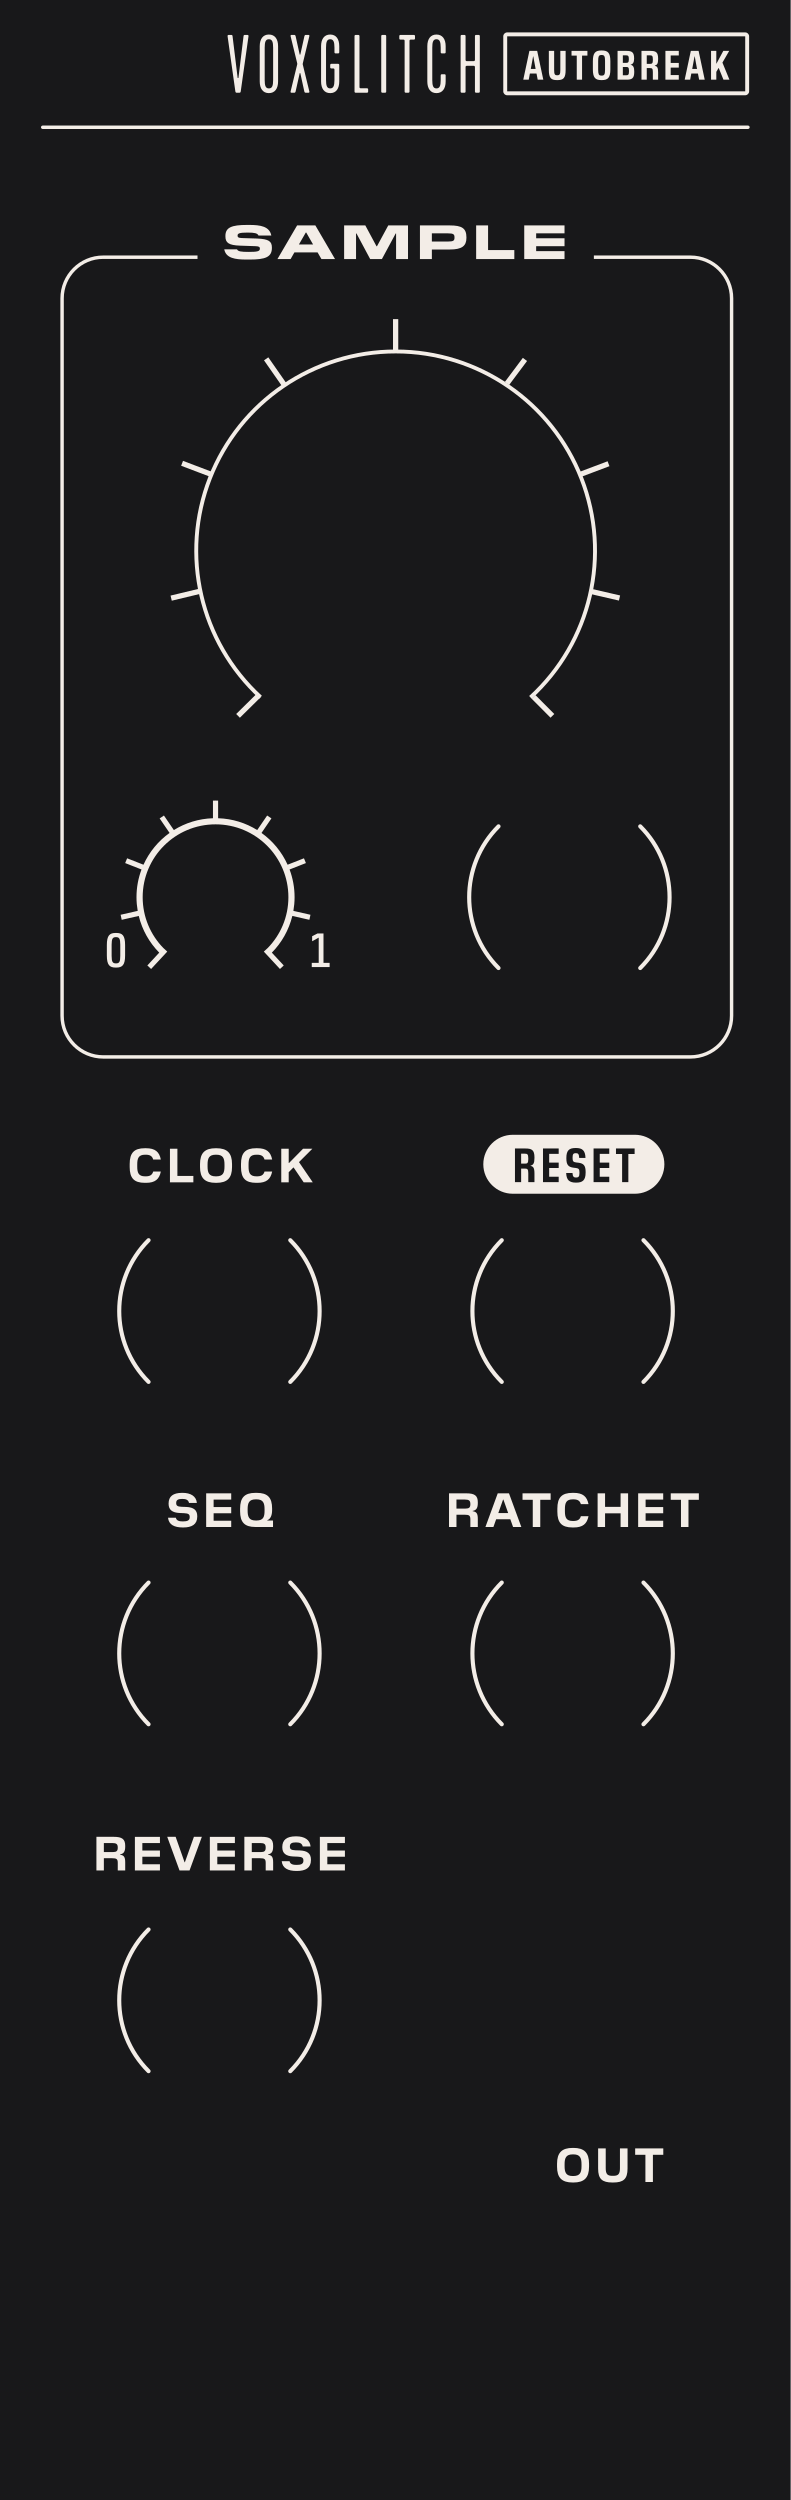
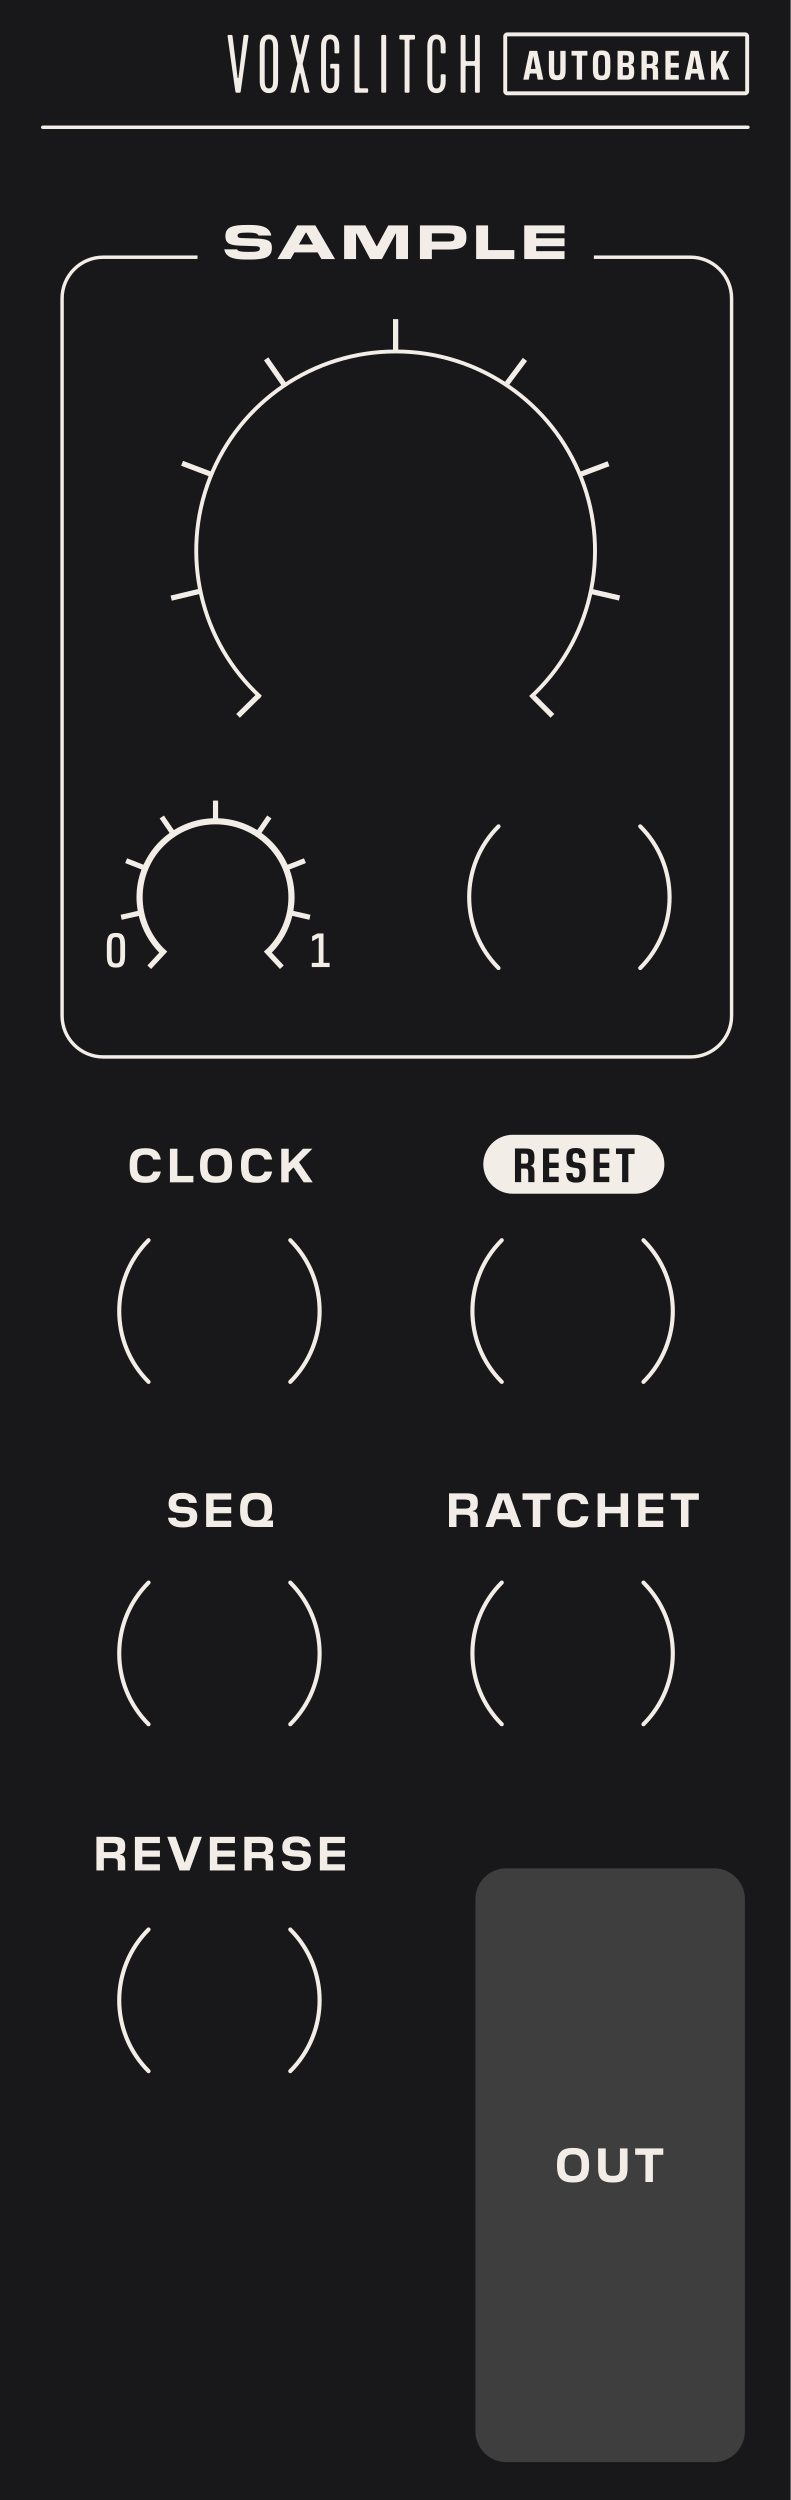
<svg xmlns="http://www.w3.org/2000/svg" version="1.1" id="Ebene_2" x="0px" y="0px" width="40.64mm" height="128.5mm" viewBox="0 0 115.2 364.252" xml:space="preserve">
  <defs id="defs63" />
  <style type="text/css" id="style2">
	.st0{fill:#F3EDE7;}
</style>
  <rect style="fill:#18181a;fill-opacity:1;stroke-width:0.726" id="rect350" width="115.2" height="364.252" x="0" y="0" />
+   <rect style="fill:#3e3e3e;fill-opacity:1;stroke:none;stroke-width:0.283" id="rect2" width="39.263" height="86.518" x="69.27" y="-358.732" rx="4.5" ry="4.5" transform="scale(1,-1)" />
  <path class="st0" d="M 82.251,36.591 H 78.119 V 35.87 h 4.132 V 34.714 H 78.119 V 34 h 4.132 v -1.156 h -5.869 v 4.903 h 5.869 z m -7.314,-0.154 h -3.824 v -3.593 h -1.737 v 4.903 h 5.561 z M 65.275,34 c 0.784,0 0.945,0.14 0.945,0.567 v 0.063 c 0,0.42 -0.147,0.561 -0.938,0.561 h -2.36 V 34 Z m -2.353,2.353 h 2.62 c 1.765,0 2.416,-0.519 2.416,-1.688 v -0.098 c 0,-1.317 -0.686,-1.723 -2.416,-1.723 h -4.356 v 4.903 h 1.737 v -1.394 z m -3.475,-3.509 h -2.878 l -1.646,3.04 H 54.86 l -1.632,-3.04 h -3.089 v 4.903 h 1.737 v -3.733 h 0.063 l 1.996,3.733 h 1.709 l 2.01,-3.733 h 0.056 v 3.733 h 1.737 z m -14.829,1.036 0.995,1.737 h -2.059 l 1.001,-1.737 z m 1.331,-1.036 h -2.661 l -2.865,4.903 h 1.919 l 0.553,-0.974 h 3.376 l 0.561,0.974 h 1.982 z m -9.556,4.972 c 2.255,0 3.222,-0.35 3.222,-1.695 v -0.056 c 0,-0.903 -0.462,-1.239 -2.143,-1.31 l -2.248,-0.07 c -0.498,-0.021 -0.609,-0.126 -0.609,-0.35 v -0.014 c 0,-0.308 0.259,-0.434 1.457,-0.434 1.037,0 1.457,0.098 1.59,0.434 h 1.87 c -0.259,-1.338 -1.59,-1.548 -3.201,-1.548 h -0.35 c -2.22,0 -3.138,0.364 -3.138,1.597 v 0.07 c 0,0.931 0.476,1.295 2.143,1.352 l 2.27,0.077 c 0.483,0.021 0.609,0.119 0.609,0.343 v 0.035 c -0.014,0.364 -0.357,0.456 -1.597,0.456 -1.163,0 -1.59,-0.07 -1.73,-0.371 h -1.863 c 0.245,1.289 1.59,1.484 3.222,1.484 z" id="path4" style="fill:#f3ede7;fill-opacity:1;stroke:none" />
  <path class="st0" d="m 86.528,37.723 h 14.063 c 1.589,0 3.025,0.643 4.066,1.684 1.041,1.041 1.684,2.477 1.684,4.066 v 104.523 c 0,1.589 -0.643,3.025 -1.684,4.066 -1.041,1.041 -2.477,1.684 -4.066,1.684 H 15.046 c -1.589,0 -3.025,-0.643 -4.066,-1.684 -1.041,-1.041 -1.684,-2.477 -1.684,-4.066 V 43.473 c 0,-1.589 0.643,-3.025 1.684,-4.066 1.041,-1.041 2.477,-1.684 4.066,-1.684 h 13.731 v -0.5 H 15.046 c -3.452,0 -6.25,2.798 -6.25,6.25 v 104.523 c 0,3.452 2.798,6.25 6.25,6.25 h 85.545 c 3.452,0 6.25,-2.798 6.25,-6.25 V 43.473 c 0,-3.452 -2.798,-6.25 -6.25,-6.25 H 86.528 Z" id="path6" style="fill:#f3ede7;fill-opacity:1;stroke:none" />
  <path class="st0" d="m 45.078,134.018 c 0.058,-0.243 0.11,-0.488 0.156,-0.736 l -2.488,-0.566 c 0.113,-0.648 0.176,-1.313 0.175,-1.993 0,-1.421 -0.259,-2.781 -0.73,-4.038 l 2.38,-0.935 c -0.089,-0.235 -0.184,-0.467 -0.285,-0.696 l -2.384,0.936 c -0.84,-1.86 -2.158,-3.455 -3.8,-4.631 l 1.446,-2.117 c -0.204,-0.145 -0.412,-0.285 -0.624,-0.42 l -1.447,2.118 c -1.663,-1.035 -3.61,-1.656 -5.697,-1.723 v -2.566 c -0.125,-0.003 -0.25,-0.009 -0.376,-0.009 -0.126,0 -0.251,0.006 -0.376,0.009 v 2.566 c -2.087,0.067 -4.033,0.688 -5.697,1.723 l -1.447,-2.118 c -0.212,0.135 -0.42,0.275 -0.624,0.42 l 1.446,2.117 c -1.641,1.176 -2.96,2.772 -3.8,4.631 l -2.384,-0.936 c -0.101,0.229 -0.196,0.461 -0.285,0.696 l 2.38,0.935 c -0.471,1.257 -0.73,2.617 -0.73,4.038 0,0.68 0.062,1.345 0.176,1.993 l -2.488,0.566 c 0.046,0.248 0.098,0.493 0.156,0.736 l 2.485,-0.565 c 0.5,2.054 1.549,3.893 2.984,5.349 l -1.731,1.865 c 0.178,0.177 0.361,0.348 0.548,0.516 l 2.351,-2.532 -0.551,-0.512 -0.003,0.003 c -1.872,-1.915 -3.026,-4.529 -3.026,-7.419 0,-2.933 1.188,-5.584 3.109,-7.506 1.923,-1.922 4.574,-3.109 7.507,-3.109 2.933,0 5.584,1.188 7.507,3.109 1.922,1.923 3.109,4.574 3.109,7.506 0,2.889 -1.154,5.504 -3.026,7.419 l -0.003,-0.003 -0.551,0.512 2.351,2.532 c 0.187,-0.167 0.37,-0.339 0.548,-0.516 l -1.731,-1.865 c 1.435,-1.456 2.484,-3.295 2.984,-5.349 z" id="path8" style="fill:#f3ede7;fill-opacity:1;stroke:none" />
  <path class="st0" d="m 16.898,140.366 c -0.479,0 -0.634,-0.21 -0.634,-1.093 v -1.632 c 0,-0.883 0.155,-1.1 0.634,-1.1 0.471,0 0.626,0.217 0.626,1.1 v 1.632 c 0,0.883 -0.148,1.093 -0.626,1.093 z m 0.042,0.61 c 0.887,0 1.287,-0.371 1.287,-1.758 v -1.521 c 0,-1.4 -0.394,-1.765 -1.287,-1.765 h -0.085 c -0.886,0 -1.287,0.364 -1.287,1.765 v 1.521 c 0,1.387 0.401,1.758 1.287,1.758 z" id="path10" style="fill:#f3ede7;fill-opacity:1;stroke:none" />
  <polygon class="st0" points="45.48,137.145 46.402,136.626 46.437,136.626 46.437,140.289 45.424,140.289 45.424,140.905 48.027,140.905 48.027,140.289 47.133,140.289 47.133,136.003 46.268,136.003 45.48,136.401 " id="polygon12" style="fill:#f3ede7;fill-opacity:1;stroke:none" />
  <path class="st0" d="m 72.848,140.832 c -2.793,-2.793 -4.188,-6.45 -4.188,-10.111 0,-3.66 1.395,-7.318 4.188,-10.11 0.117,-0.117 0.117,-0.307 0,-0.424 -0.117,-0.117 -0.307,-0.117 -0.424,0 -2.909,2.908 -4.364,6.723 -4.364,10.535 0,3.812 1.455,7.626 4.364,10.535 0.117,0.117 0.307,0.117 0.424,0 0.117,-0.117 0.117,-0.307 0,-0.425 z" id="path14" style="fill:#f3ede7;fill-opacity:1;stroke:none" />
  <path class="st0" d="m 93.069,120.611 c 2.793,2.793 4.188,6.45 4.188,10.111 0,3.66 -1.395,7.318 -4.188,10.111 -0.117,0.117 -0.117,0.307 0,0.424 0.117,0.117 0.307,0.117 0.424,0 2.909,-2.908 4.364,-6.723 4.364,-10.535 0,-3.812 -1.455,-7.626 -4.364,-10.535 -0.117,-0.117 -0.307,-0.117 -0.424,0 -0.118,0.117 -0.118,0.307 0,0.424 z" id="path16" style="fill:#f3ede7;fill-opacity:1;stroke:none" />
  <path class="st0" d="m 73.32,201.133 c -2.793,-2.793 -4.188,-6.45 -4.188,-10.111 0,-3.66 1.395,-7.318 4.188,-10.111 0.117,-0.117 0.117,-0.307 0,-0.424 -0.117,-0.117 -0.307,-0.117 -0.424,0 -2.909,2.908 -4.364,6.723 -4.364,10.535 0,3.812 1.455,7.626 4.364,10.535 0.117,0.117 0.307,0.117 0.424,0 0.117,-0.117 0.117,-0.307 0,-0.424 z" id="path18" style="fill:#f3ede7;fill-opacity:1;stroke:none" />
  <path class="st0" d="m 93.541,180.912 c 2.793,2.793 4.188,6.45 4.188,10.111 0,3.66 -1.395,7.318 -4.188,10.111 -0.117,0.117 -0.117,0.307 0,0.424 0.117,0.117 0.307,0.117 0.424,0 2.909,-2.908 4.364,-6.723 4.364,-10.535 0,-3.812 -1.455,-7.626 -4.364,-10.535 -0.117,-0.117 -0.307,-0.117 -0.424,0 -0.117,0.117 -0.117,0.307 0,0.424 z" id="path20" style="fill:#f3ede7;fill-opacity:1;stroke:none" />
  <path class="st0" d="m 73.32,251.014 c -2.793,-2.793 -4.188,-6.45 -4.188,-10.111 0,-3.66 1.395,-7.318 4.188,-10.11 0.117,-0.117 0.117,-0.307 0,-0.424 -0.117,-0.117 -0.307,-0.117 -0.424,0 -2.909,2.908 -4.364,6.723 -4.364,10.535 0,3.812 1.455,7.626 4.364,10.535 0.117,0.117 0.307,0.117 0.424,0 0.117,-0.117 0.117,-0.307 0,-0.425 z" id="path22" style="fill:#f3ede7;fill-opacity:1;stroke:none" />
  <path class="st0" d="m 93.541,230.793 c 2.793,2.793 4.188,6.45 4.188,10.111 0,3.66 -1.395,7.318 -4.188,10.111 -0.117,0.117 -0.117,0.307 0,0.424 0.117,0.117 0.307,0.117 0.424,0 2.909,-2.908 4.364,-6.723 4.364,-10.535 0,-3.812 -1.455,-7.626 -4.364,-10.535 -0.117,-0.117 -0.307,-0.117 -0.424,0 -0.117,0.117 -0.117,0.307 0,0.424 z" id="path24" style="fill:#f3ede7;fill-opacity:1;stroke:none" />
  <path class="st0" d="m 21.859,201.133 c -2.793,-2.793 -4.188,-6.45 -4.188,-10.111 0,-3.66 1.395,-7.318 4.188,-10.111 0.117,-0.117 0.117,-0.307 0,-0.424 -0.117,-0.117 -0.307,-0.117 -0.424,0 -2.909,2.908 -4.364,6.723 -4.364,10.535 0,3.812 1.455,7.626 4.364,10.535 0.117,0.117 0.307,0.117 0.424,0 0.117,-0.117 0.117,-0.307 0,-0.424 z" id="path26" style="fill:#f3ede7;fill-opacity:1;stroke:none" />
  <path class="st0" d="m 42.08,180.912 c 2.793,2.793 4.188,6.45 4.188,10.111 0,3.66 -1.395,7.318 -4.188,10.111 -0.117,0.117 -0.117,0.307 0,0.424 0.117,0.117 0.307,0.117 0.424,0 2.909,-2.908 4.364,-6.723 4.364,-10.535 0,-3.812 -1.455,-7.626 -4.364,-10.535 -0.117,-0.117 -0.307,-0.117 -0.424,0 -0.117,0.117 -0.117,0.307 0,0.424 z" id="path28" style="fill:#f3ede7;fill-opacity:1;stroke:none" />
  <path class="st0" d="m 21.859,251.014 c -2.793,-2.793 -4.188,-6.45 -4.188,-10.111 0,-3.66 1.395,-7.318 4.188,-10.11 0.117,-0.117 0.117,-0.307 0,-0.424 -0.117,-0.117 -0.307,-0.117 -0.424,0 -2.909,2.908 -4.364,6.723 -4.364,10.535 0,3.812 1.455,7.626 4.364,10.535 0.117,0.117 0.307,0.117 0.424,0 0.117,-0.117 0.117,-0.307 0,-0.425 z" id="path30" style="fill:#f3ede7;fill-opacity:1;stroke:none" />
  <path class="st0" d="m 42.08,230.793 c 2.793,2.793 4.188,6.45 4.188,10.111 0,3.66 -1.395,7.318 -4.188,10.111 -0.117,0.117 -0.117,0.307 0,0.424 0.117,0.117 0.307,0.117 0.424,0 2.909,-2.908 4.364,-6.723 4.364,-10.535 0,-3.812 -1.455,-7.626 -4.364,-10.535 -0.117,-0.117 -0.307,-0.117 -0.424,0 -0.117,0.117 -0.117,0.307 0,0.424 z" id="path32" style="fill:#f3ede7;fill-opacity:1;stroke:none" />
  <path class="st0" d="m 21.859,301.561 c -2.793,-2.793 -4.188,-6.45 -4.188,-10.111 0,-3.66 1.395,-7.318 4.188,-10.111 0.117,-0.117 0.117,-0.307 0,-0.424 -0.117,-0.117 -0.307,-0.117 -0.424,0 -2.909,2.908 -4.364,6.723 -4.364,10.535 0,3.812 1.455,7.626 4.364,10.535 0.117,0.117 0.307,0.117 0.424,0 0.117,-0.117 0.117,-0.307 0,-0.424 z" id="path34" style="fill:#f3ede7;fill-opacity:1;stroke:none" />
  <path class="st0" d="m 42.08,281.34 c 2.793,2.793 4.188,6.45 4.188,10.11 0,3.66 -1.395,7.318 -4.188,10.111 -0.117,0.117 -0.117,0.307 0,0.424 0.117,0.117 0.307,0.117 0.424,0 2.909,-2.908 4.364,-6.723 4.364,-10.535 0,-3.812 -1.455,-7.626 -4.364,-10.535 -0.117,-0.117 -0.307,-0.117 -0.424,0 -0.117,0.118 -0.117,0.307 0,0.425 z" id="path36" style="fill:#f3ede7;fill-opacity:1;stroke:none" />
  <path class="st0" d="m 42.065,170.792 0.672,-0.679 h 0.049 l 1.463,2.157 h 1.324 l -2.01,-2.949 1.954,-1.954 H 44.16 l -2.052,2.087 h -0.042 v -2.087 H 40.98 v 4.903 h 1.085 z m -4.577,1.548 c 1.345,0 1.94,-0.532 2.165,-1.646 h -1.114 c -0.14,0.504 -0.476,0.7 -1.085,0.7 h -0.091 c -0.974,0 -1.148,-0.539 -1.148,-1.429 v -0.294 c 0,-0.889 0.175,-1.429 1.148,-1.429 h 0.091 c 0.609,0 0.945,0.196 1.085,0.701 h 1.114 c -0.224,-1.114 -0.82,-1.646 -2.165,-1.646 h -0.161 c -1.583,0 -2.213,0.687 -2.213,2.304 v 0.434 c 0,1.618 0.63,2.304 2.213,2.304 h 0.161 z m -6.069,-0.945 c -0.974,0 -1.177,-0.539 -1.177,-1.429 v -0.294 c 0,-0.889 0.203,-1.429 1.177,-1.429 h 0.119 c 0.967,0 1.17,0.54 1.17,1.429 v 0.294 c 0,0.903 -0.203,1.415 -1.17,1.429 z m 0.105,0.945 c 1.576,0 2.283,-0.686 2.283,-2.304 v -0.427 c 0,-1.618 -0.708,-2.311 -2.283,-2.311 h -0.091 c -1.59,0 -2.29,0.693 -2.29,2.311 v 0.427 c 0,1.618 0.7,2.304 2.29,2.304 z m -3.352,-1.008 h -2.325 v -3.964 h -1.085 v 4.903 h 3.411 v -0.939 z m -6.903,1.008 c 1.345,0 1.94,-0.532 2.165,-1.646 H 22.32 c -0.14,0.504 -0.477,0.7 -1.085,0.7 h -0.091 c -0.974,0 -1.148,-0.539 -1.148,-1.429 v -0.294 c 0,-0.889 0.175,-1.429 1.148,-1.429 h 0.091 c 0.609,0 0.945,0.196 1.085,0.701 h 1.114 c -0.224,-1.114 -0.82,-1.646 -2.165,-1.646 h -0.161 c -1.583,0 -2.213,0.687 -2.213,2.304 v 0.434 c 0,1.618 0.63,2.304 2.213,2.304 h 0.161 z" id="path38" style="fill:#f3ede7;fill-opacity:1;stroke:none" />
  <path class="st0" d="m 37.257,221.539 c -0.974,0 -1.177,-0.54 -1.177,-1.429 v -0.224 c 0,-0.889 0.203,-1.429 1.177,-1.429 h 0.119 c 0.967,0 1.17,0.54 1.17,1.429 v 0.224 c 0,0.904 -0.175,1.415 -1.149,1.429 z m 2.521,0.006 h -0.833 v -0.049 c 0.456,-0.161 0.701,-0.694 0.701,-1.471 v -0.231 c 0,-1.59 -0.645,-2.283 -2.234,-2.283 h -0.196 c -1.59,0 -2.234,0.693 -2.234,2.311 v 0.357 c 0,1.618 0.644,2.304 2.234,2.304 h 2.563 v -0.938 z m -6.09,0.028 h -2.563 v -1.092 h 2.563 v -0.904 h -2.563 v -1.085 h 2.563 v -0.911 h -3.649 v 4.903 h 3.649 z m -6.994,0.981 c 1.239,0 2.045,-0.427 2.045,-1.583 v -0.063 c 0,-0.89 -0.518,-1.296 -1.604,-1.345 l -0.665,-0.021 c -0.638,-0.028 -0.799,-0.182 -0.799,-0.54 v -0.035 c 0,-0.413 0.267,-0.574 0.875,-0.574 0.533,0 0.89,0.119 0.995,0.588 h 1.142 c -0.084,-0.987 -0.91,-1.471 -2.073,-1.471 h -0.084 c -1.31,0 -1.961,0.518 -1.961,1.548 v 0.049 c 0,0.875 0.532,1.289 1.604,1.338 l 0.672,0.028 c 0.623,0.028 0.798,0.182 0.798,0.54 v 0.063 c 0,0.441 -0.329,0.595 -0.98,0.595 -0.462,0 -0.938,-0.063 -1.037,-0.539 H 24.48 c 0.112,1.037 0.945,1.421 2.15,1.421 h 0.064 z" id="path40" style="fill:#f3ede7;fill-opacity:1;stroke:none" />
  <path class="st0" d="M 50.254,271.621 H 47.69 v -1.092 h 2.564 v -0.904 H 47.69 v -1.085 h 2.564 v -0.911 h -3.649 v 4.903 h 3.649 z m -6.994,0.98 c 1.239,0 2.045,-0.427 2.045,-1.583 v -0.063 c 0,-0.89 -0.518,-1.296 -1.604,-1.345 l -0.665,-0.021 c -0.638,-0.028 -0.799,-0.182 -0.799,-0.54 v -0.035 c 0,-0.413 0.266,-0.574 0.875,-0.574 0.533,0 0.89,0.119 0.995,0.588 h 1.142 c -0.084,-0.987 -0.91,-1.471 -2.073,-1.471 h -0.084 c -1.31,0 -1.961,0.518 -1.961,1.548 v 0.049 c 0,0.875 0.532,1.289 1.604,1.338 l 0.672,0.028 c 0.623,0.028 0.798,0.182 0.798,0.54 v 0.063 c 0,0.441 -0.329,0.595 -0.98,0.595 -0.462,0 -0.938,-0.063 -1.037,-0.539 h -1.142 c 0.112,1.037 0.945,1.421 2.15,1.421 h 0.064 z m -5.362,-4.069 c 0.616,0 0.812,0.154 0.812,0.651 v 0.042 c 0,0.469 -0.196,0.623 -0.701,0.623 h -1.324 v -1.316 z m -1.211,2.213 h 1.205 c 0.645,0 0.82,0.119 0.82,0.672 v 1.114 h 1.085 v -1.184 c 0,-0.854 -0.231,-1.03 -0.75,-1.114 v -0.049 c 0.525,-0.084 0.75,-0.406 0.75,-1.135 v -0.126 c 0,-0.953 -0.448,-1.296 -1.667,-1.296 h -2.528 v 4.903 h 1.085 z m -2.463,0.876 H 31.66 v -1.092 h 2.563 v -0.904 H 31.66 v -1.085 h 2.563 v -0.911 h -3.649 v 4.903 h 3.649 v -0.911 z m -4.815,-3.993 h -1.156 l -1.317,3.705 h -0.042 l -1.303,-3.705 h -1.226 l 1.793,4.903 h 1.457 z m -6.105,3.993 H 20.74 v -1.092 h 2.563 v -0.904 H 20.74 v -1.085 h 2.563 v -0.911 h -3.649 v 4.903 h 3.649 v -0.911 z m -6.959,-3.089 c 0.616,0 0.812,0.154 0.812,0.651 v 0.042 c 0,0.469 -0.196,0.623 -0.701,0.623 h -1.324 v -1.316 z m -1.212,2.213 h 1.205 c 0.645,0 0.82,0.119 0.82,0.672 v 1.114 h 1.085 v -1.184 c 0,-0.854 -0.231,-1.03 -0.75,-1.114 v -0.049 c 0.525,-0.084 0.75,-0.406 0.75,-1.135 v -0.126 c 0,-0.953 -0.448,-1.296 -1.667,-1.296 h -2.528 v 4.903 h 1.085 z" id="path42" style="fill:#f3ede7;fill-opacity:1;stroke:none" />
  <path class="st0" d="m 100.311,218.52 h 1.513 v -0.938 h -4.097 v 0.938 h 1.492 v 3.964 h 1.093 v -3.964 z m -3.682,3.053 h -2.563 v -1.092 h 2.563 v -0.904 h -2.563 v -1.085 h 2.563 v -0.911 H 92.98 v 4.903 h 3.649 z m -5.116,-3.992 H 90.42 v 1.975 h -2.262 v -1.975 h -1.085 v 4.903 h 1.085 v -1.989 h 2.262 v 1.989 h 1.093 z m -7.932,4.973 c 1.345,0 1.94,-0.532 2.165,-1.646 h -1.114 c -0.14,0.504 -0.476,0.7 -1.085,0.7 h -0.091 c -0.974,0 -1.148,-0.539 -1.148,-1.429 v -0.294 c 0,-0.889 0.175,-1.429 1.148,-1.429 h 0.091 c 0.609,0 0.945,0.196 1.085,0.701 h 1.114 c -0.224,-1.114 -0.82,-1.646 -2.165,-1.646 H 83.42 c -1.583,0 -2.213,0.687 -2.213,2.304 v 0.434 c 0,1.618 0.63,2.304 2.213,2.304 h 0.161 z m -4.865,-4.034 h 1.513 v -0.938 h -4.097 v 0.938 h 1.492 v 3.964 h 1.093 v -3.964 z m -5.369,-0.028 0.693,1.961 h -1.436 l 0.693,-1.961 z m 0.812,-0.911 H 72.52 l -1.793,4.903 h 1.163 l 0.399,-1.121 h 2.066 l 0.399,1.121 h 1.205 z m -6.44,0.904 c 0.616,0 0.812,0.154 0.812,0.651 v 0.042 c 0,0.469 -0.196,0.623 -0.701,0.623 h -1.324 v -1.316 z m -1.212,2.213 h 1.205 c 0.645,0 0.82,0.119 0.82,0.672 v 1.114 h 1.085 V 221.3 c 0,-0.854 -0.231,-1.03 -0.75,-1.114 v -0.049 c 0.525,-0.084 0.75,-0.406 0.75,-1.135 v -0.126 c 0,-0.953 -0.448,-1.296 -1.667,-1.296 h -2.528 v 4.903 h 1.085 z" id="path44" style="fill:#f3ede7;fill-opacity:1;stroke:none" />
  <path class="st0" d="m 95.128,313.959 h 1.513 v -0.938 h -4.097 v 0.938 h 1.492 v 3.964 h 1.093 v -3.964 z m -5.789,4.034 c 1.513,0 2.094,-0.518 2.094,-2.031 v -2.942 h -1.106 v 2.879 c 0,0.847 -0.238,1.121 -0.96,1.121 h -0.154 c -0.722,0 -0.959,-0.266 -0.959,-1.121 v -2.879 h -1.107 v 2.942 c 0,1.513 0.575,2.031 2.094,2.031 z m -5.901,-0.945 c -0.973,0 -1.176,-0.539 -1.176,-1.429 v -0.294 c 0,-0.889 0.203,-1.429 1.176,-1.429 h 0.119 c 0.967,0 1.17,0.54 1.17,1.429 v 0.294 c 0,0.903 -0.203,1.415 -1.17,1.429 z m 0.105,0.945 c 1.576,0 2.283,-0.686 2.283,-2.304 v -0.427 c 0,-1.618 -0.708,-2.311 -2.283,-2.311 h -0.091 c -1.59,0 -2.29,0.693 -2.29,2.311 v 0.427 c 0,1.618 0.7,2.304 2.29,2.304 z" id="path46" style="fill:#f3ede7;fill-opacity:1;stroke:none" />
  <path class="st0" d="m 76.45,168.092 h -0.521 v 1.45 h 0.556 c 0.345,0 0.485,-0.07 0.485,-0.651 v -0.14 c 0,-0.589 -0.148,-0.659 -0.52,-0.659 z m 16.054,-2.753 H 74.713 c -2.372,0 -4.295,1.923 -4.295,4.295 0,2.372 1.923,4.295 4.295,4.295 h 17.791 c 2.372,0 4.295,-1.923 4.295,-4.295 0,-2.372 -1.923,-4.295 -4.295,-4.295 z m -14.633,3.391 c 0,0.792 -0.19,1.008 -0.57,1.106 v 0.035 c 0.38,0.084 0.57,0.238 0.57,1.121 v 1.247 h -0.9 v -1.303 c 0,-0.602 -0.134,-0.672 -0.514,-0.672 H 75.93 v 1.975 h -0.9 v -4.903 h 1.512 c 0.936,0 1.33,0.21 1.33,1.303 v 0.091 z m 3.53,-0.61 h -1.386 v 1.268 h 1.386 v 0.792 h -1.386 v 1.274 h 1.386 v 0.785 h -2.286 v -4.903 h 2.286 z m 3.924,2.739 c 0,1.121 -0.464,1.45 -1.364,1.45 h -0.07 c -0.443,0 -0.788,-0.098 -1.02,-0.301 -0.232,-0.203 -0.359,-0.575 -0.38,-1.1 h 0.921 c 0.028,0.553 0.211,0.658 0.514,0.658 0.358,0 0.499,-0.133 0.499,-0.63 v -0.119 c 0,-0.441 -0.091,-0.581 -0.492,-0.637 l -0.352,-0.042 c -0.773,-0.098 -1.062,-0.42 -1.062,-1.352 v -0.077 c 0,-1.093 0.408,-1.443 1.337,-1.443 h 0.084 c 0.887,0 1.337,0.35 1.365,1.443 H 84.39 c -0.027,-0.582 -0.168,-0.693 -0.499,-0.693 -0.338,0 -0.464,0.14 -0.464,0.623 v 0.098 c 0,0.427 0.091,0.582 0.492,0.63 l 0.352,0.042 c 0.773,0.098 1.055,0.42 1.055,1.352 v 0.098 z m 3.445,-2.739 h -1.386 v 1.268 h 1.386 v 0.792 h -1.386 v 1.274 h 1.386 v 0.785 h -2.286 v -4.903 h 2.286 z m 3.694,0.014 H 91.55 v 4.104 h -0.908 v -4.104 h -0.893 v -0.799 h 2.715 z" id="path48" style="fill:#f3ede7;fill-opacity:1;stroke:none" />
  <path class="st0" d="m 67.281,13.511 h 0.384 c 0.112,0 0.169,-0.067 0.169,-0.168 V 9.76 c 0,-0.101 0.067,-0.168 0.169,-0.168 h 1.015 c 0.102,0 0.181,0.067 0.181,0.168 v 3.583 c 0,0.101 0.068,0.168 0.169,0.168 h 0.373 c 0.112,0 0.169,-0.067 0.169,-0.168 V 5.257 c 0,-0.101 -0.068,-0.168 -0.169,-0.168 h -0.373 c -0.112,0 -0.169,0.067 -0.169,0.168 v 3.481 c 0,0.101 -0.079,0.168 -0.181,0.168 h -1.015 c -0.102,0 -0.169,-0.067 -0.169,-0.168 V 5.257 c 0,-0.101 -0.067,-0.168 -0.169,-0.168 h -0.384 c -0.112,0 -0.169,0.067 -0.169,0.168 v 8.086 c 0,0.101 0.067,0.168 0.169,0.168 z m -5.02,-1.639 c 0,1.033 0.462,1.696 1.33,1.696 0.88,0 1.342,-0.674 1.342,-1.696 v -0.887 c 0,-0.101 -0.067,-0.168 -0.169,-0.168 H 64.38 c -0.102,0 -0.169,0.067 -0.169,0.168 v 0.674 c 0,0.831 -0.146,1.224 -0.62,1.224 -0.474,0 -0.608,-0.393 -0.608,-1.224 V 6.941 c 0,-0.831 0.135,-1.224 0.608,-1.224 0.473,0 0.62,0.393 0.62,1.224 v 0.674 c 0,0.101 0.067,0.168 0.169,0.168 h 0.384 c 0.102,0 0.169,-0.067 0.169,-0.168 V 6.728 c 0,-1.022 -0.462,-1.696 -1.342,-1.696 -0.868,0 -1.33,0.663 -1.33,1.696 z M 58.176,5.605 c 0,0.112 0.067,0.168 0.169,0.168 h 0.439 c 0.102,0 0.169,0.067 0.169,0.168 v 7.401 c 0,0.101 0.068,0.168 0.17,0.168 h 0.372 c 0.112,0 0.169,-0.067 0.169,-0.168 v -7.4 c 0,-0.101 0.067,-0.168 0.169,-0.168 h 0.462 c 0.102,0 0.17,-0.067 0.17,-0.168 V 5.257 c 0,-0.112 -0.068,-0.168 -0.17,-0.168 h -1.95 c -0.102,0 -0.169,0.067 -0.169,0.168 z m -2.46,7.906 H 56.1 c 0.112,0 0.169,-0.067 0.169,-0.168 V 5.257 c 0,-0.101 -0.067,-0.168 -0.169,-0.168 h -0.384 c -0.112,0 -0.169,0.067 -0.169,0.168 v 8.086 c 0,0.101 0.068,0.168 0.169,0.168 z m -4.061,-0.168 c 0,0.101 0.067,0.168 0.169,0.168 h 1.646 c 0.102,0 0.169,-0.067 0.169,-0.168 v -0.314 c 0,-0.101 -0.067,-0.168 -0.169,-0.168 h -0.925 c -0.102,0 -0.169,-0.067 -0.169,-0.168 V 5.257 c 0,-0.101 -0.067,-0.168 -0.169,-0.168 h -0.384 c -0.112,0 -0.169,0.067 -0.169,0.168 v 8.086 z m -4.874,-1.471 c 0,1.033 0.462,1.696 1.33,1.696 0.88,0 1.319,-0.674 1.319,-1.696 V 9.468 C 49.43,9.367 49.363,9.3 49.261,9.3 H 48.28 c -0.102,0 -0.169,0.067 -0.169,0.168 v 0.337 c 0,0.112 0.067,0.168 0.169,0.168 h 0.282 c 0.102,0 0.169,0.067 0.169,0.168 v 1.516 c 0,0.831 -0.146,1.224 -0.62,1.224 -0.474,0 -0.608,-0.393 -0.608,-1.224 V 6.941 c 0,-0.831 0.135,-1.224 0.608,-1.224 0.473,0 0.62,0.393 0.62,1.224 v 0.674 c 0,0.101 0.067,0.168 0.169,0.168 h 0.361 c 0.102,0 0.169,-0.067 0.169,-0.168 V 6.728 c 0,-1.022 -0.439,-1.696 -1.319,-1.696 -0.868,0 -1.33,0.663 -1.33,1.696 z m -4.333,1.639 h 0.451 c 0.079,0 0.146,-0.067 0.169,-0.168 l 0.598,-2.684 h 0.091 l 0.586,2.684 c 0.022,0.101 0.102,0.168 0.181,0.168 h 0.439 c 0.079,0 0.136,-0.067 0.113,-0.168 L 44.106,9.367 44.117,9.232 45.076,5.256 C 45.098,5.155 45.042,5.088 44.963,5.088 h -0.439 c -0.079,0 -0.146,0.067 -0.169,0.168 L 43.757,7.951 H 43.666 L 43.068,5.256 C 43.046,5.155 42.978,5.088 42.899,5.088 h -0.451 c -0.067,0 -0.135,0.067 -0.112,0.168 l 0.97,3.976 v 0.135 l -0.97,3.976 c -0.023,0.101 0.044,0.168 0.112,0.168 z M 38.566,11.658 V 6.941 c 0,-0.831 0.135,-1.224 0.609,-1.224 0.485,0 0.62,0.393 0.62,1.224 v 4.717 c 0,0.831 -0.135,1.224 -0.62,1.224 -0.474,0 -0.609,-0.393 -0.609,-1.224 z m -0.722,0.214 c 0,1.033 0.462,1.696 1.331,1.696 0.88,0 1.342,-0.663 1.342,-1.696 V 6.728 c 0,-1.033 -0.462,-1.696 -1.342,-1.696 -0.868,0 -1.331,0.663 -1.331,1.696 z m -3.363,1.639 h 0.406 c 0.113,0 0.169,-0.056 0.191,-0.213 L 36.206,5.291 C 36.228,5.123 36.138,5.089 36.037,5.089 h -0.35 c -0.124,0 -0.191,0.034 -0.203,0.18 L 34.74,11.367 H 34.627 L 33.882,5.269 C 33.871,5.123 33.803,5.089 33.679,5.089 h -0.35 c -0.102,0 -0.192,0.034 -0.169,0.202 l 1.128,8.007 c 0.024,0.157 0.081,0.213 0.193,0.213 z" id="path50" style="fill:#f3ede7;fill-opacity:1;stroke:none" />
  <path class="st0" d="m 6.222,18.793 h 102.755 c 0.138,0 0.25,-0.112 0.25,-0.25 0,-0.138 -0.112,-0.25 -0.25,-0.25 H 6.222 c -0.138,0 -0.25,0.112 -0.25,0.25 0,0.138 0.112,0.25 0.25,0.25" id="path52" style="fill:#f3ede7;fill-opacity:1;stroke:none" />
  <path class="st0" d="m 108.578,5.293 v 8.018 H 73.897 V 5.293 h 34.681 m 0,-0.571 H 73.897 c -0.315,0 -0.57,0.255 -0.57,0.57 v 8.018 c 0,0.315 0.255,0.57 0.57,0.57 h 34.681 c 0.315,0 0.57,-0.255 0.57,-0.57 V 5.293 c 0,-0.315 -0.255,-0.571 -0.57,-0.571 z" id="path54" style="fill:#f3ede7;fill-opacity:1;stroke:none" />
  <path class="st0" d="m 104.367,10.472 0.323,-0.558 h 0.03 l 0.689,1.697 h 0.87 l -1.02,-2.489 0.989,-1.709 h -0.863 l -0.996,1.859 h -0.023 V 7.414 H 103.6 v 4.198 h 0.768 v -1.14 z m -3.144,-2.255 0.336,1.829 h -0.702 l 0.336,-1.829 z m 0.563,-0.803 h -1.133 l -0.894,4.198 h 0.797 l 0.168,-0.899 h 0.966 l 0.174,0.899 h 0.815 z M 98.9,10.939 H 97.72 V 9.848 H 98.9 V 9.171 H 97.72 V 8.085 H 98.9 V 7.414 h -1.948 v 4.198 H 98.9 Z M 94.677,8.062 c 0.318,0 0.444,0.06 0.444,0.563 v 0.12 c 0,0.498 -0.12,0.558 -0.414,0.558 H 94.233 V 8.062 Z M 94.233,9.92 h 0.449 c 0.324,0 0.438,0.06 0.438,0.576 v 1.115 h 0.768 v -1.067 c 0,-0.756 -0.162,-0.888 -0.486,-0.959 v -0.03 c 0.324,-0.084 0.486,-0.27 0.486,-0.948 V 8.529 c 0,-0.935 -0.336,-1.115 -1.134,-1.115 h -1.289 v 4.198 h 0.768 z M 91.191,9.758 c 0.324,0 0.45,0.042 0.45,0.54 v 0.12 c 0,0.492 -0.126,0.552 -0.45,0.552 H 90.748 V 9.758 Z m 0,-1.696 c 0.312,0 0.432,0.06 0.432,0.545 v 0.024 c 0,0.48 -0.12,0.528 -0.42,0.528 H 90.748 V 8.062 Z m 1.218,2.344 c 0,-0.629 -0.162,-0.887 -0.516,-0.959 V 9.417 C 92.222,9.345 92.39,9.081 92.39,8.547 V 8.505 C 92.39,7.6 92.061,7.414 91.263,7.414 H 89.98 v 4.198 h 1.307 c 0.786,0 1.122,-0.198 1.122,-1.115 z m -4.776,0.612 c -0.197,0 -0.323,-0.06 -0.39,-0.186 -0.06,-0.125 -0.09,-0.348 -0.09,-0.666 V 8.865 c 0,-0.324 0.03,-0.545 0.09,-0.666 0.066,-0.126 0.192,-0.186 0.39,-0.186 h 0.042 c 0.198,0 0.324,0.06 0.384,0.186 0.066,0.12 0.096,0.342 0.096,0.666 v 1.301 c 0,0.318 -0.029,0.54 -0.096,0.666 -0.06,0.126 -0.186,0.186 -0.384,0.186 z m 0.054,0.653 c 0.888,0 1.242,-0.348 1.242,-1.559 V 8.919 c 0,-1.217 -0.354,-1.565 -1.242,-1.565 h -0.065 c -0.882,0 -1.241,0.348 -1.241,1.565 v 1.193 c 0,1.211 0.359,1.559 1.241,1.559 z m -2.88,-3.574 h 0.779 V 7.414 h -2.314 v 0.684 h 0.762 v 3.514 h 0.773 z m -3.581,3.574 c 0.863,0 1.187,-0.294 1.187,-1.487 V 7.414 H 81.64 v 2.776 c 0,0.63 -0.096,0.774 -0.426,0.774 h -0.048 c -0.33,0 -0.426,-0.144 -0.426,-0.774 V 7.414 h -0.773 v 2.771 c 0,1.193 0.324,1.487 1.188,1.487 h 0.071 z m -3.523,-3.454 0.336,1.829 h -0.702 l 0.336,-1.829 z m 0.564,-0.803 h -1.133 l -0.894,4.198 h 0.797 l 0.168,-0.899 h 0.966 l 0.174,0.899 h 0.815 z" id="path56" style="fill:#f3ede7;fill-opacity:1;stroke:none" />
  <g id="g2" transform="matrix(1.104153,0,0,1.104162,-10.59248,-13.76636)" style="stroke-width:0.906;stroke:#f3ede7;stroke-opacity:1">
    <path style="fill:none;stroke:#f3ede7;stroke-width:0.513;stroke-dasharray:none;stroke-opacity:1" id="path1-0" d="m 99.682,-53.969 a 26.286,26.31 0 0 1 -28.114,9.473 26.286,26.31 0 0 1 -19.03,-22.776 26.286,26.31 0 0 1 14.289,-26.019 26.286,26.31 0 0 1 29.411,3.874" transform="matrix(-0.09766685,0.9952192,-0.9952356,-0.09749901,0,0)" />
    <path style="fill:none;stroke:#f3ede7;stroke-width:0.693;stroke-dasharray:none;stroke-opacity:1" d="m 86.03,75.117 3.862,-1.458" id="path2-8" />
    <path style="fill:none;stroke:#f3ede7;stroke-width:0.693;stroke-dasharray:none;stroke-opacity:1" d="M 37.536,75.091 33.62,73.604" id="path2-5-7" />
    <path style="fill:none;stroke:#f3ede7;stroke-width:0.693;stroke-dasharray:none;stroke-opacity:1" d="M 76.488,63.074 78.863,59.897" id="path2-6-2" />
    <path style="fill:none;stroke:#f3ede7;stroke-width:0.693;stroke-dasharray:none;stroke-opacity:1" d="M 47.106,63.249 44.715,59.817" id="path2-6-9-0" />
    <path style="fill:none;stroke:#f3ede7;stroke-width:0.693;stroke-dasharray:none;stroke-opacity:1" d="m 87.462,90.484 3.882,0.895" id="path2-4-9" />
    <path style="fill:none;stroke:#f3ede7;stroke-width:0.693;stroke-dasharray:none;stroke-opacity:1" d="m 36.116,90.45 -3.937,0.946" id="path2-4-1-9" />
    <path style="fill:none;stroke:#f3ede7;stroke-width:0.693;stroke-dasharray:none;stroke-opacity:1" d="m 61.799,54.581 6.27e-4,4.258" id="path2-4-1-6-9" />
    <path style="fill:none;stroke:#f3ede7;stroke-width:0.693;stroke-dasharray:none;stroke-opacity:1" d="m 79.997,104.426 2.49,2.503" id="path2-4-4-1" />
    <path style="fill:none;stroke:#f3ede7;stroke-width:0.693;stroke-dasharray:none;stroke-opacity:1" d="m 43.752,104.219 -2.75,2.712" id="path2-4-4-7-9" />
  </g>
</svg>
